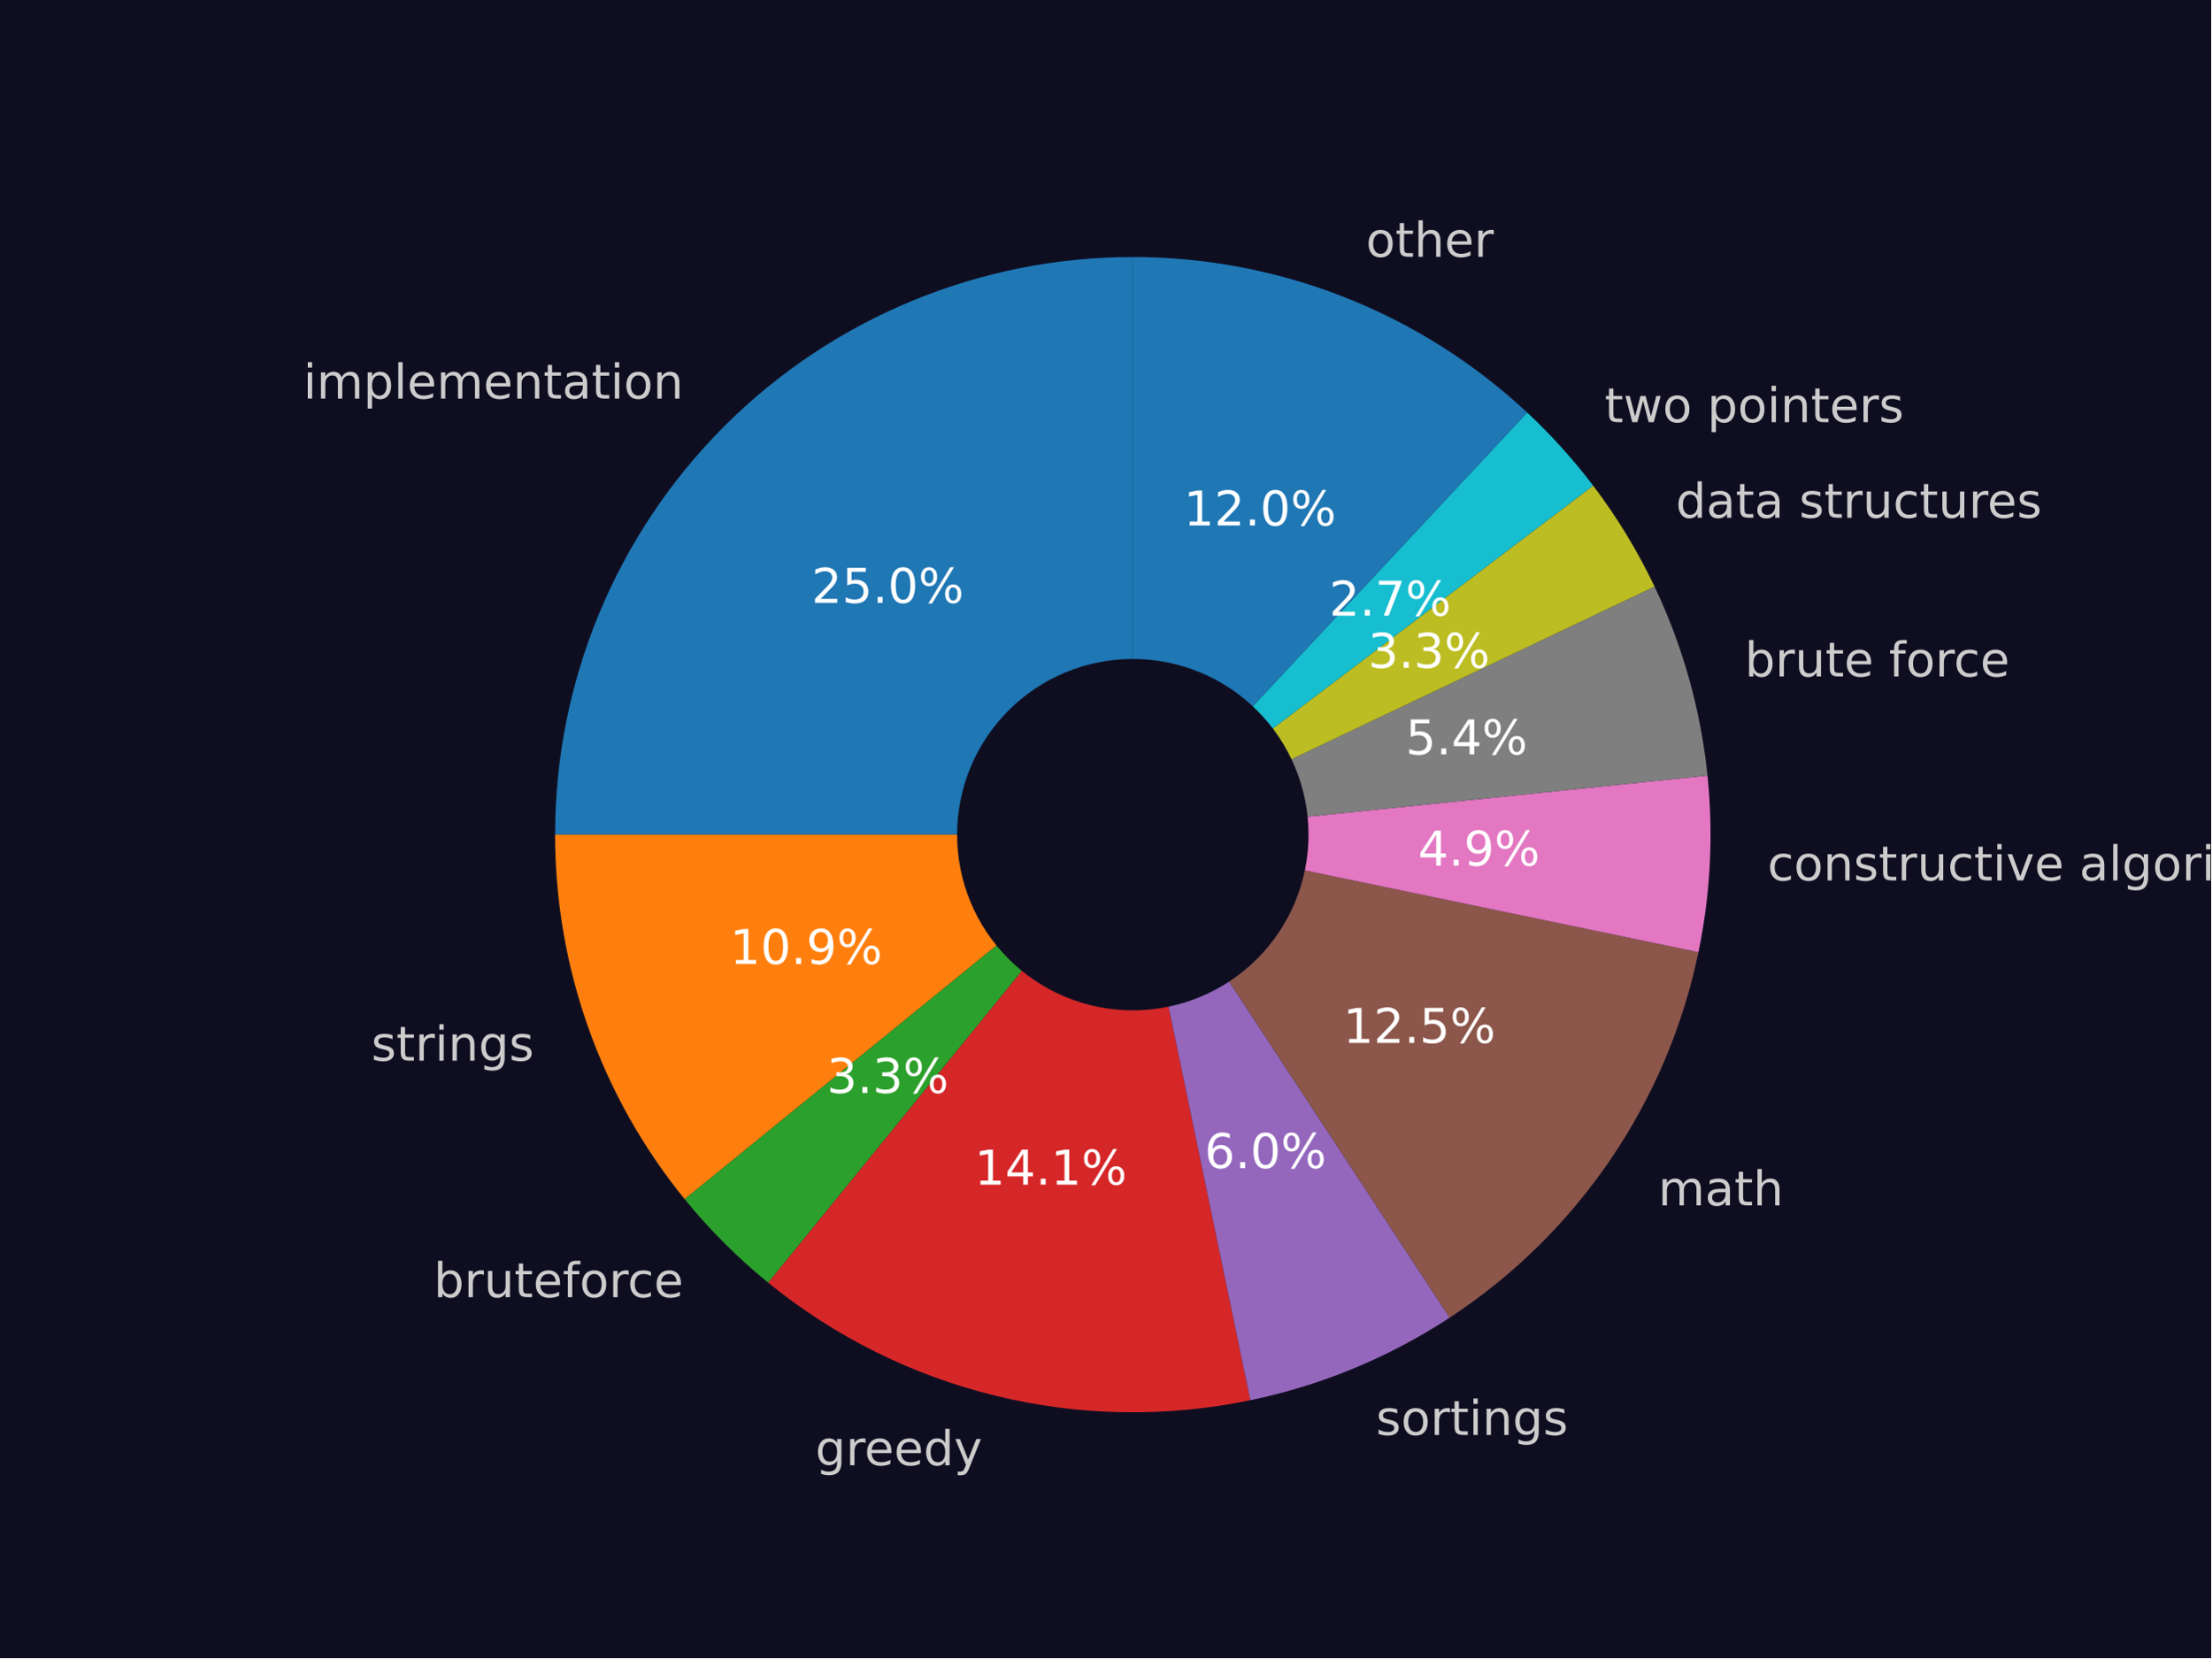
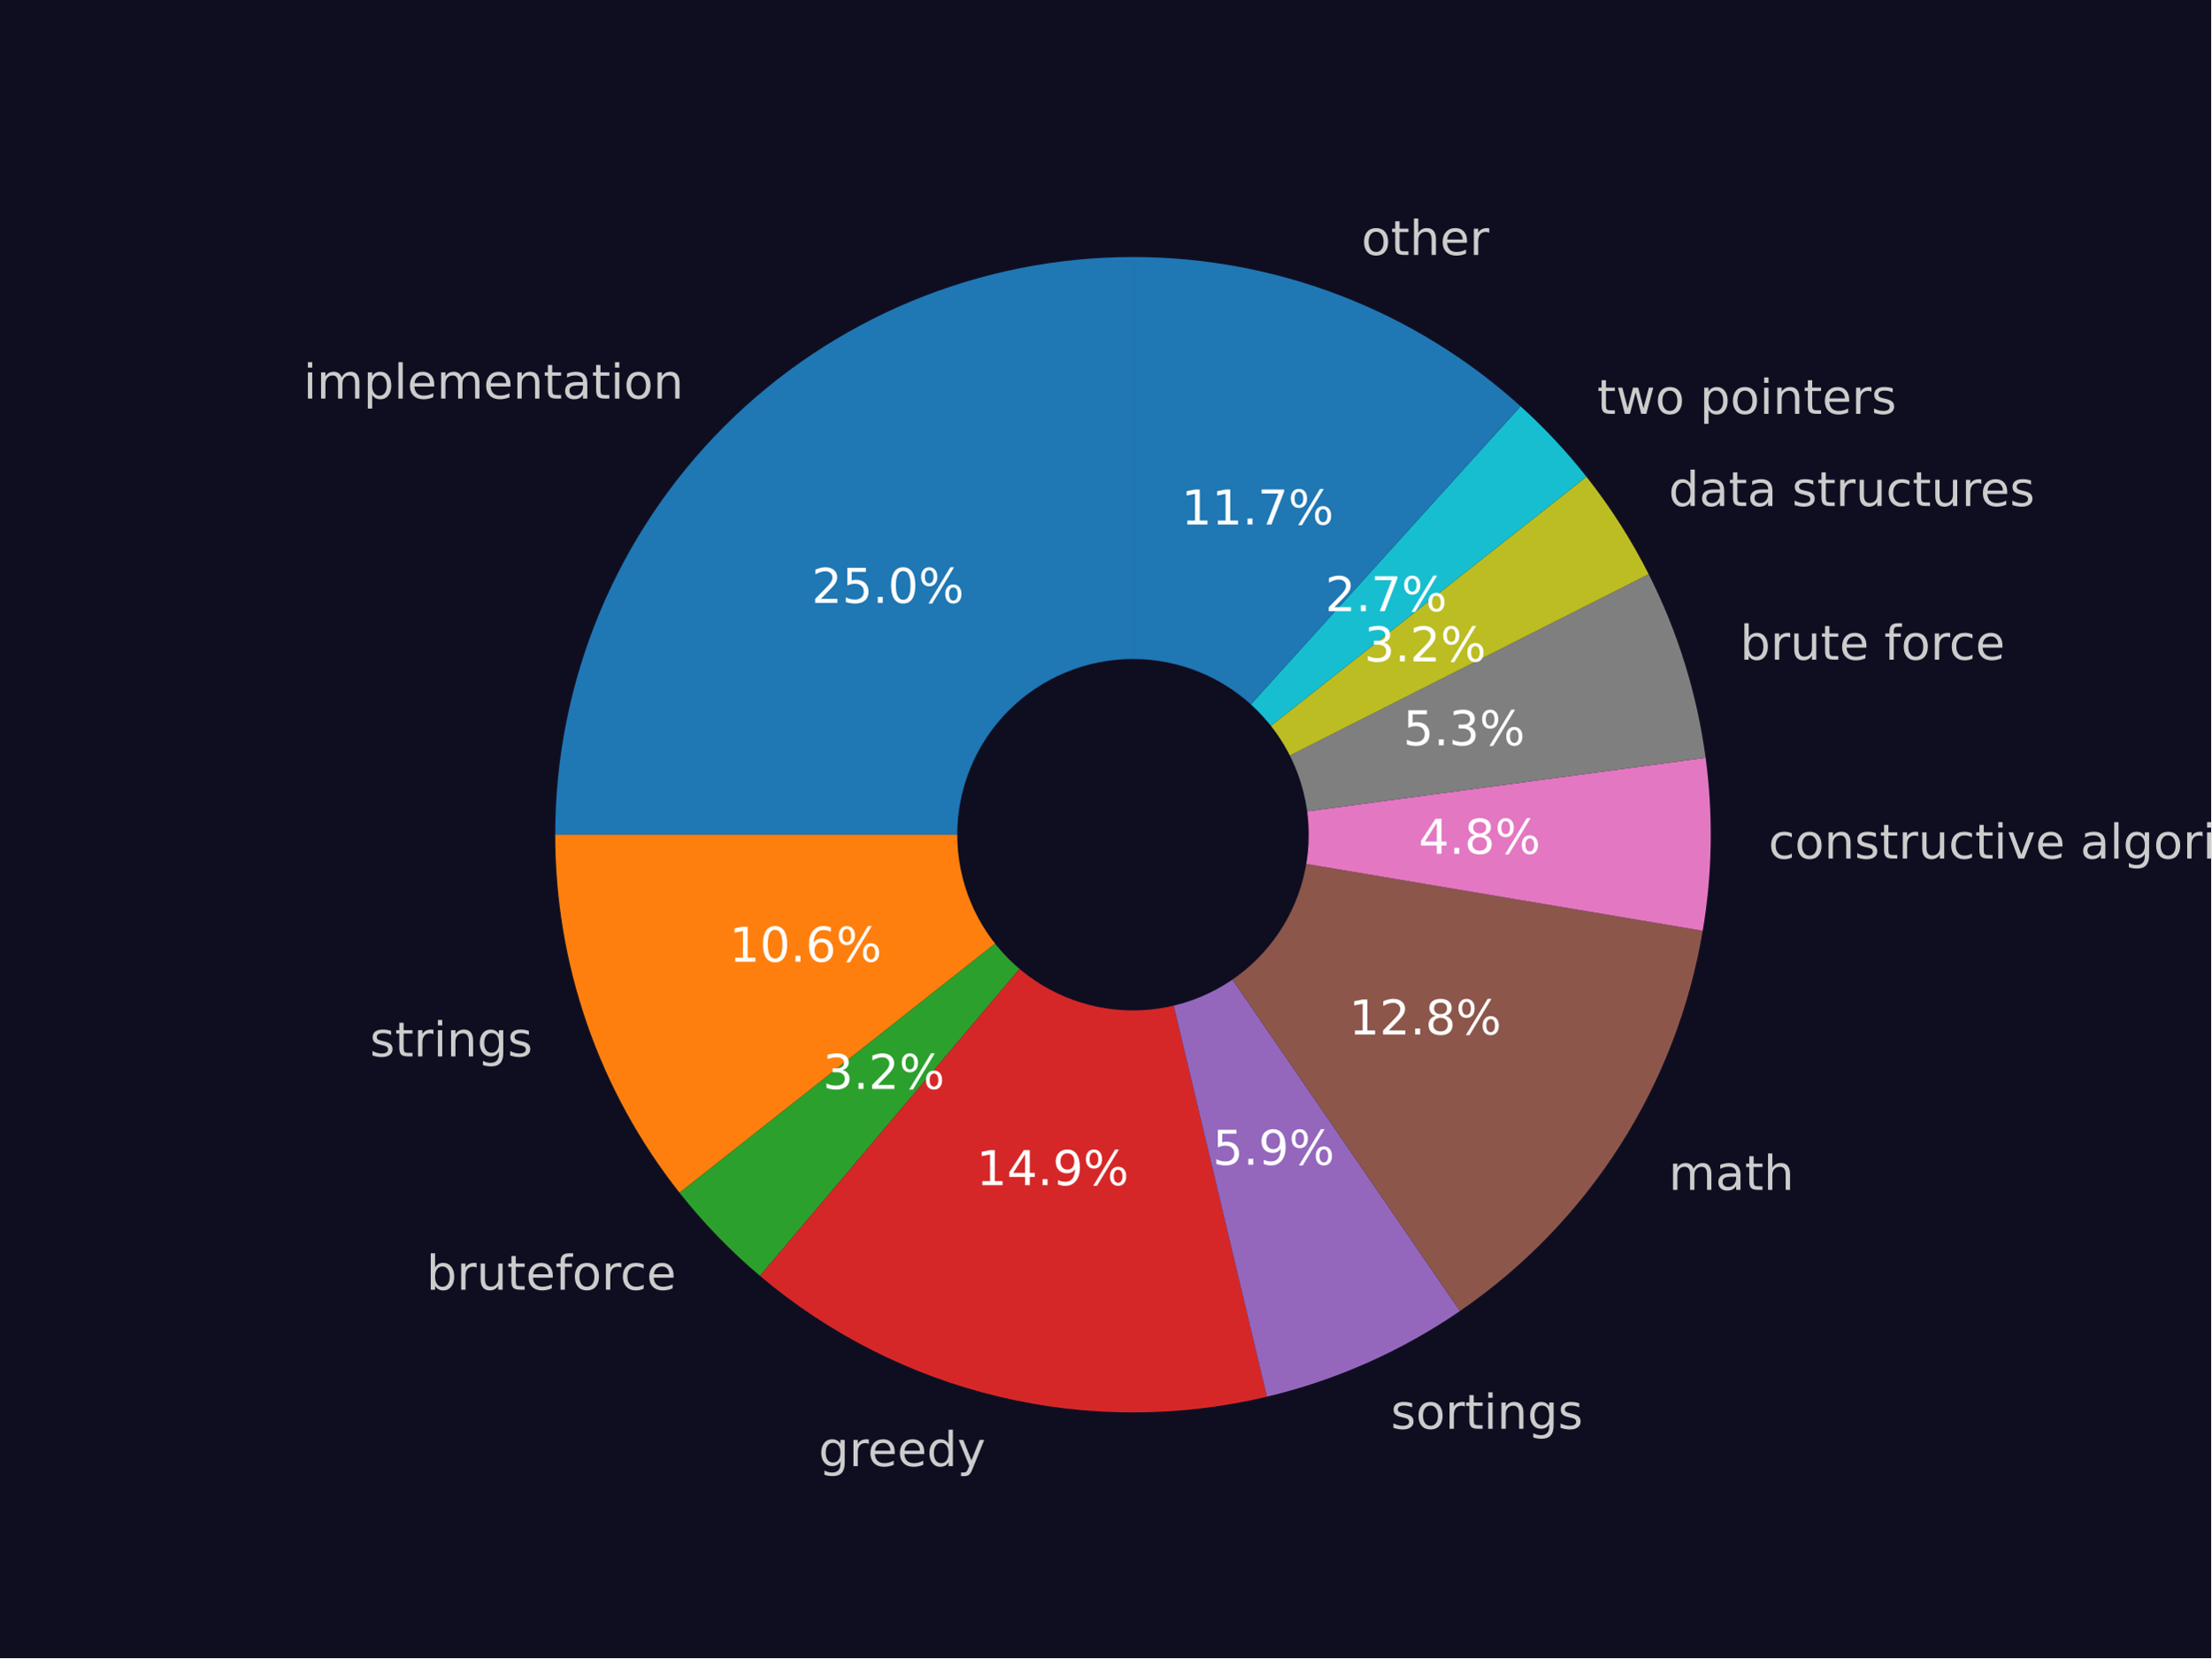
<svg xmlns="http://www.w3.org/2000/svg" xmlns:xlink="http://www.w3.org/1999/xlink" width="460.8pt" height="345.6pt" viewBox="0 0 460.8 345.6" version="1.1">
  <defs>
    <style type="text/css">*{stroke-linejoin: round; stroke-linecap: butt}</style>
  </defs>
  <g id="figure_1">
    <g id="patch_1">
      <path d="M 0 345.6  L 460.8 345.6  L 460.8 0  L 0 0  z " style="fill: #0f0e21" />
    </g>
    <g id="axes_1">
      <g id="patch_2">
-         <path d="M 236.081 53.568  C 204.161 53.568 173.516 66.262 150.946 88.832  C 128.375 111.403 115.682 142.048 115.682 173.967  L 236.081 173.967  L 236.081 53.568  z " style="fill: #1f77b4" />
+         <path d="M 236.118 53.568  C 204.195 53.568 173.546 66.263 150.973 88.836  C 128.4 111.41 115.705 142.058 115.705 173.981  L 236.118 173.981  L 236.118 53.568  z " style="fill: #1f77b4" />
      </g>
      <g id="patch_3">
-         <path d="M 115.682 173.967  C 115.682 187.705 118.033 201.342 122.633 214.287  C 127.234 227.231 134.016 239.293 142.686 249.95  L 236.081 173.967  L 115.682 173.967  z " style="fill: #ff7f0e" />
+         <path d="M 115.705 173.981  C 115.705 187.427 117.957 200.778 122.367 213.48  C 126.778 226.182 133.285 238.055 141.618 248.608  L 236.118 173.981  L 115.705 173.981  z " style="fill: #ff7f0e" />
      </g>
      <g id="patch_4">
-         <path d="M 142.686 249.95  C 145.281 253.14 148.038 256.195 150.946 259.103  C 153.854 262.01 156.908 264.767 160.098 267.362  L 236.081 173.967  L 142.686 249.95  z " style="fill: #2ca02c" />
+         <path d="M 141.618 248.608  C 144.112 251.767 146.764 254.798 149.562 257.692  C 152.36 260.585 155.302 263.337 158.376 265.935  L 236.118 173.981  L 141.618 248.608  z " style="fill: #2ca02c" />
      </g>
      <g id="patch_5">
-         <path d="M 160.098 267.362  C 173.975 278.652 190.195 286.708 207.575 290.943  C 224.955 295.179 243.062 295.488 260.577 291.848  L 236.081 173.967  L 160.098 267.362  z " style="fill: #d62728" />
+         <path d="M 158.376 265.935  C 172.782 278.116 189.852 286.741 208.204 291.115  C 226.555 295.488 245.681 295.488 264.032 291.115  L 236.118 173.981  L 158.376 265.935  z " style="fill: #d62728" />
      </g>
      <g id="patch_6">
-         <path d="M 260.577 291.848  C 267.962 290.314 275.187 288.088 282.156 285.202  C 289.125 282.315 295.807 278.78 302.114 274.643  L 236.081 173.967  L 260.577 291.848  z " style="fill: #9467bd" />
+         <path d="M 264.032 291.115  C 271.214 289.403 278.224 287.035 284.972 284.039  C 291.72 281.044 298.179 277.434 304.266 273.255  L 236.118 173.981  L 264.032 291.115  z " style="fill: #9467bd" />
      </g>
      <g id="patch_7">
-         <path d="M 302.114 274.643  C 315.335 265.972 326.719 254.78 335.615 241.71  C 344.511 228.639 350.745 213.943 353.962 198.463  L 236.081 173.967  L 302.114 274.643  z " style="fill: #8c564b" />
+         <path d="M 304.266 273.255  C 317.581 264.114 328.923 252.387 337.613 238.774  C 346.304 225.16 352.168 209.936 354.854 194.01  L 236.118 173.981  L 304.266 273.255  z " style="fill: #8c564b" />
      </g>
      <g id="patch_8">
-         <path d="M 353.962 198.463  C 355.217 192.422 356.007 186.294 356.322 180.132  C 356.638 173.97 356.48 167.793 355.849 161.655  L 236.081 173.967  L 353.962 198.463  z " style="fill: #e377c2" />
+         <path d="M 354.854 194.01  C 355.859 188.054 356.414 182.032 356.515 175.993  C 356.615 169.955 356.262 163.917 355.457 157.932  L 236.118 173.981  L 354.854 194.01  z " style="fill: #e377c2" />
      </g>
      <g id="patch_9">
-         <path d="M 355.849 161.655  C 355.148 154.834 353.865 148.086 352.016 141.484  C 350.166 134.882 347.755 128.45 344.811 122.258  L 236.081 173.967  L 355.849 161.655  z " style="fill: #7f7f7f" />
+         <path d="M 355.457 157.932  C 354.562 151.281 353.113 144.716 351.125 138.306  C 349.137 131.896 346.616 125.664 343.589 119.674  L 236.118 173.981  L 355.457 157.932  z " style="fill: #7f7f7f" />
      </g>
      <g id="patch_10">
-         <path d="M 344.811 122.258  C 343.044 118.544 341.089 114.923 338.953 111.41  C 336.816 107.896 334.501 104.494 332.016 101.218  L 236.081 173.967  L 344.811 122.258  z " style="fill: #bcbd22" />
+         <path d="M 343.589 119.674  C 341.774 116.081 339.779 112.582 337.613 109.189  C 335.448 105.796 333.113 102.514 330.618 99.355  L 236.118 173.981  L 343.589 119.674  z " style="fill: #bcbd22" />
      </g>
      <g id="patch_11">
-         <path d="M 332.016 101.218  C 329.945 98.487 327.759 95.847 325.463 93.303  C 323.168 90.759 320.764 88.314 318.26 85.975  L 236.081 173.967  L 332.016 101.218  z " style="fill: #17becf" />
+         <path d="M 330.618 99.355  C 328.54 96.723 326.352 94.179 324.061 91.729  C 321.77 89.279 319.377 86.926 316.889 84.677  L 236.118 173.981  L 330.618 99.355  z " style="fill: #17becf" />
      </g>
      <g id="patch_12">
-         <path d="M 318.26 85.975  C 307.21 75.656 294.315 67.509 280.25 61.962  C 266.185 56.416 251.2 53.568 236.081 53.568  L 236.081 173.967  L 318.26 85.975  z " style="fill: #1f77b4" />
+         <path d="M 316.889 84.677  C 305.915 74.751 293.204 66.932 279.395 61.614  C 265.587 56.296 250.915 53.568 236.118 53.568  L 236.118 173.981  L 316.889 84.677  z " style="fill: #1f77b4" />
      </g>
      <g id="patch_13">
-         <path d="M 236.081 210.087  C 245.66 210.087 254.848 206.281 261.622 199.508  C 268.395 192.734 272.201 183.546 272.201 173.967  C 272.201 164.388 268.395 155.2 261.622 148.427  C 254.848 141.653 245.66 137.848 236.081 137.848  C 226.502 137.848 217.314 141.653 210.54 148.427  C 203.767 155.2 199.961 164.388 199.961 173.967  C 199.961 183.546 203.767 192.734 210.54 199.508  C 217.314 206.281 226.502 210.087 236.081 210.087  z " clip-path="url(#p8d1828ea0f)" style="fill: #0f0e21; stroke: #0f0e21; stroke-linejoin: miter" />
+         <path d="M 236.118 210.105  C 245.698 210.105 254.887 206.299 261.661 199.525  C 268.436 192.751 272.242 183.562 272.242 173.981  C 272.242 164.401 268.436 155.212 261.661 148.438  C 254.887 141.664 245.698 137.857 236.118 137.857  C 226.538 137.857 217.349 141.664 210.574 148.438  C 203.8 155.212 199.994 164.401 199.994 173.981  C 199.994 183.562 203.8 192.751 210.574 199.525  C 217.349 206.299 226.538 210.105 236.118 210.105  z " clip-path="url(#pa7cf87a47b)" style="fill: #0f0e21; stroke: #0f0e21; stroke-linejoin: miter" />
      </g>
      <g id="matplotlib.axis_1" />
      <g id="matplotlib.axis_2" />
      <g id="text_1">
-         <g style="fill: #cccccc" transform="translate(63.19948 83.07801)scale(0.1 -0.1)">
+         <g style="fill: #cccccc" transform="translate(63.22549 83.08113)scale(0.1 -0.1)">
          <defs>
            <path id="DejaVuSans-69" d="M 603 3500  L 1178 3500  L 1178 0  L 603 0  L 603 3500  z M 603 4863  L 1178 4863  L 1178 4134  L 603 4134  L 603 4863  z " transform="scale(0.015625)" />
            <path id="DejaVuSans-6d" d="M 3328 2828  Q 3544 3216 3844 3400  Q 4144 3584 4550 3584  Q 5097 3584 5394 3201  Q 5691 2819 5691 2113  L 5691 0  L 5113 0  L 5113 2094  Q 5113 2597 4934 2840  Q 4756 3084 4391 3084  Q 3944 3084 3684 2787  Q 3425 2491 3425 1978  L 3425 0  L 2847 0  L 2847 2094  Q 2847 2600 2669 2842  Q 2491 3084 2119 3084  Q 1678 3084 1418 2786  Q 1159 2488 1159 1978  L 1159 0  L 581 0  L 581 3500  L 1159 3500  L 1159 2956  Q 1356 3278 1631 3431  Q 1906 3584 2284 3584  Q 2666 3584 2933 3390  Q 3200 3197 3328 2828  z " transform="scale(0.015625)" />
            <path id="DejaVuSans-70" d="M 1159 525  L 1159 -1331  L 581 -1331  L 581 3500  L 1159 3500  L 1159 2969  Q 1341 3281 1617 3432  Q 1894 3584 2278 3584  Q 2916 3584 3314 3078  Q 3713 2572 3713 1747  Q 3713 922 3314 415  Q 2916 -91 2278 -91  Q 1894 -91 1617 61  Q 1341 213 1159 525  z M 3116 1747  Q 3116 2381 2855 2742  Q 2594 3103 2138 3103  Q 1681 3103 1420 2742  Q 1159 2381 1159 1747  Q 1159 1113 1420 752  Q 1681 391 2138 391  Q 2594 391 2855 752  Q 3116 1113 3116 1747  z " transform="scale(0.015625)" />
            <path id="DejaVuSans-6c" d="M 603 4863  L 1178 4863  L 1178 0  L 603 0  L 603 4863  z " transform="scale(0.015625)" />
            <path id="DejaVuSans-65" d="M 3597 1894  L 3597 1613  L 953 1613  Q 991 1019 1311 708  Q 1631 397 2203 397  Q 2534 397 2845 478  Q 3156 559 3463 722  L 3463 178  Q 3153 47 2828 -22  Q 2503 -91 2169 -91  Q 1331 -91 842 396  Q 353 884 353 1716  Q 353 2575 817 3079  Q 1281 3584 2069 3584  Q 2775 3584 3186 3129  Q 3597 2675 3597 1894  z M 3022 2063  Q 3016 2534 2758 2815  Q 2500 3097 2075 3097  Q 1594 3097 1305 2825  Q 1016 2553 972 2059  L 3022 2063  z " transform="scale(0.015625)" />
            <path id="DejaVuSans-6e" d="M 3513 2113  L 3513 0  L 2938 0  L 2938 2094  Q 2938 2591 2744 2837  Q 2550 3084 2163 3084  Q 1697 3084 1428 2787  Q 1159 2491 1159 1978  L 1159 0  L 581 0  L 581 3500  L 1159 3500  L 1159 2956  Q 1366 3272 1645 3428  Q 1925 3584 2291 3584  Q 2894 3584 3203 3211  Q 3513 2838 3513 2113  z " transform="scale(0.015625)" />
            <path id="DejaVuSans-74" d="M 1172 4494  L 1172 3500  L 2356 3500  L 2356 3053  L 1172 3053  L 1172 1153  Q 1172 725 1289 603  Q 1406 481 1766 481  L 2356 481  L 2356 0  L 1766 0  Q 1100 0 847 248  Q 594 497 594 1153  L 594 3053  L 172 3053  L 172 3500  L 594 3500  L 594 4494  L 1172 4494  z " transform="scale(0.015625)" />
            <path id="DejaVuSans-61" d="M 2194 1759  Q 1497 1759 1228 1600  Q 959 1441 959 1056  Q 959 750 1161 570  Q 1363 391 1709 391  Q 2188 391 2477 730  Q 2766 1069 2766 1631  L 2766 1759  L 2194 1759  z M 3341 1997  L 3341 0  L 2766 0  L 2766 531  Q 2569 213 2275 61  Q 1981 -91 1556 -91  Q 1019 -91 701 211  Q 384 513 384 1019  Q 384 1609 779 1909  Q 1175 2209 1959 2209  L 2766 2209  L 2766 2266  Q 2766 2663 2505 2880  Q 2244 3097 1772 3097  Q 1472 3097 1187 3025  Q 903 2953 641 2809  L 641 3341  Q 956 3463 1253 3523  Q 1550 3584 1831 3584  Q 2591 3584 2966 3190  Q 3341 2797 3341 1997  z " transform="scale(0.015625)" />
            <path id="DejaVuSans-6f" d="M 1959 3097  Q 1497 3097 1228 2736  Q 959 2375 959 1747  Q 959 1119 1226 758  Q 1494 397 1959 397  Q 2419 397 2687 759  Q 2956 1122 2956 1747  Q 2956 2369 2687 2733  Q 2419 3097 1959 3097  z M 1959 3584  Q 2709 3584 3137 3096  Q 3566 2609 3566 1747  Q 3566 888 3137 398  Q 2709 -91 1959 -91  Q 1206 -91 779 398  Q 353 888 353 1747  Q 353 2609 779 3096  Q 1206 3584 1959 3584  z " transform="scale(0.015625)" />
          </defs>
          <use xlink:href="#DejaVuSans-69" />
          <use xlink:href="#DejaVuSans-6d" x="27.783" />
          <use xlink:href="#DejaVuSans-70" x="125.195" />
          <use xlink:href="#DejaVuSans-6c" x="188.672" />
          <use xlink:href="#DejaVuSans-65" x="216.455" />
          <use xlink:href="#DejaVuSans-6d" x="277.979" />
          <use xlink:href="#DejaVuSans-65" x="375.391" />
          <use xlink:href="#DejaVuSans-6e" x="436.914" />
          <use xlink:href="#DejaVuSans-74" x="500.293" />
          <use xlink:href="#DejaVuSans-61" x="539.502" />
          <use xlink:href="#DejaVuSans-74" x="600.781" />
          <use xlink:href="#DejaVuSans-69" x="639.99" />
          <use xlink:href="#DejaVuSans-6f" x="667.773" />
          <use xlink:href="#DejaVuSans-6e" x="728.955" />
        </g>
      </g>
      <g id="text_2">
-         <g style="fill: #ffffff" transform="translate(169.1163 125.6456)scale(0.1 -0.1)">
+         <g style="fill: #ffffff" transform="translate(169.1473 125.6537)scale(0.1 -0.1)">
          <defs>
            <path id="DejaVuSans-32" d="M 1228 531  L 3431 531  L 3431 0  L 469 0  L 469 531  Q 828 903 1448 1529  Q 2069 2156 2228 2338  Q 2531 2678 2651 2914  Q 2772 3150 2772 3378  Q 2772 3750 2511 3984  Q 2250 4219 1831 4219  Q 1534 4219 1204 4116  Q 875 4013 500 3803  L 500 4441  Q 881 4594 1212 4672  Q 1544 4750 1819 4750  Q 2544 4750 2975 4387  Q 3406 4025 3406 3419  Q 3406 3131 3298 2873  Q 3191 2616 2906 2266  Q 2828 2175 2409 1742  Q 1991 1309 1228 531  z " transform="scale(0.015625)" />
            <path id="DejaVuSans-35" d="M 691 4666  L 3169 4666  L 3169 4134  L 1269 4134  L 1269 2991  Q 1406 3038 1543 3061  Q 1681 3084 1819 3084  Q 2600 3084 3056 2656  Q 3513 2228 3513 1497  Q 3513 744 3044 326  Q 2575 -91 1722 -91  Q 1428 -91 1123 -41  Q 819 9 494 109  L 494 744  Q 775 591 1075 516  Q 1375 441 1709 441  Q 2250 441 2565 725  Q 2881 1009 2881 1497  Q 2881 1984 2565 2268  Q 2250 2553 1709 2553  Q 1456 2553 1204 2497  Q 953 2441 691 2322  L 691 4666  z " transform="scale(0.015625)" />
            <path id="DejaVuSans-2e" d="M 684 794  L 1344 794  L 1344 0  L 684 0  L 684 794  z " transform="scale(0.015625)" />
            <path id="DejaVuSans-30" d="M 2034 4250  Q 1547 4250 1301 3770  Q 1056 3291 1056 2328  Q 1056 1369 1301 889  Q 1547 409 2034 409  Q 2525 409 2770 889  Q 3016 1369 3016 2328  Q 3016 3291 2770 3770  Q 2525 4250 2034 4250  z M 2034 4750  Q 2819 4750 3233 4129  Q 3647 3509 3647 2328  Q 3647 1150 3233 529  Q 2819 -91 2034 -91  Q 1250 -91 836 529  Q 422 1150 422 2328  Q 422 3509 836 4129  Q 1250 4750 2034 4750  z " transform="scale(0.015625)" />
            <path id="DejaVuSans-25" d="M 4653 2053  Q 4381 2053 4226 1822  Q 4072 1591 4072 1178  Q 4072 772 4226 539  Q 4381 306 4653 306  Q 4919 306 5073 539  Q 5228 772 5228 1178  Q 5228 1588 5073 1820  Q 4919 2053 4653 2053  z M 4653 2450  Q 5147 2450 5437 2106  Q 5728 1763 5728 1178  Q 5728 594 5436 251  Q 5144 -91 4653 -91  Q 4153 -91 3862 251  Q 3572 594 3572 1178  Q 3572 1766 3864 2108  Q 4156 2450 4653 2450  z M 1428 4353  Q 1159 4353 1004 4120  Q 850 3888 850 3481  Q 850 3069 1003 2837  Q 1156 2606 1428 2606  Q 1700 2606 1854 2837  Q 2009 3069 2009 3481  Q 2009 3884 1853 4118  Q 1697 4353 1428 4353  z M 4250 4750  L 4750 4750  L 1831 -91  L 1331 -91  L 4250 4750  z M 1428 4750  Q 1922 4750 2215 4408  Q 2509 4066 2509 3481  Q 2509 2891 2217 2550  Q 1925 2209 1428 2209  Q 931 2209 642 2551  Q 353 2894 353 3481  Q 353 4063 643 4406  Q 934 4750 1428 4750  z " transform="scale(0.015625)" />
          </defs>
          <use xlink:href="#DejaVuSans-32" />
          <use xlink:href="#DejaVuSans-35" x="63.623" />
          <use xlink:href="#DejaVuSans-2e" x="127.246" />
          <use xlink:href="#DejaVuSans-30" x="159.033" />
          <use xlink:href="#DejaVuSans-25" x="222.656" />
        </g>
      </g>
      <g id="text_3">
-         <g style="fill: #cccccc" transform="translate(77.37458 221.0779)scale(0.1 -0.1)">
+         <g style="fill: #cccccc" transform="translate(77.07799 220.1892)scale(0.1 -0.1)">
          <defs>
            <path id="DejaVuSans-73" d="M 2834 3397  L 2834 2853  Q 2591 2978 2328 3040  Q 2066 3103 1784 3103  Q 1356 3103 1142 2972  Q 928 2841 928 2578  Q 928 2378 1081 2264  Q 1234 2150 1697 2047  L 1894 2003  Q 2506 1872 2764 1633  Q 3022 1394 3022 966  Q 3022 478 2636 193  Q 2250 -91 1575 -91  Q 1294 -91 989 -36  Q 684 19 347 128  L 347 722  Q 666 556 975 473  Q 1284 391 1588 391  Q 1994 391 2212 530  Q 2431 669 2431 922  Q 2431 1156 2273 1281  Q 2116 1406 1581 1522  L 1381 1569  Q 847 1681 609 1914  Q 372 2147 372 2553  Q 372 3047 722 3315  Q 1072 3584 1716 3584  Q 2034 3584 2315 3537  Q 2597 3491 2834 3397  z " transform="scale(0.015625)" />
            <path id="DejaVuSans-72" d="M 2631 2963  Q 2534 3019 2420 3045  Q 2306 3072 2169 3072  Q 1681 3072 1420 2755  Q 1159 2438 1159 1844  L 1159 0  L 581 0  L 581 3500  L 1159 3500  L 1159 2956  Q 1341 3275 1631 3429  Q 1922 3584 2338 3584  Q 2397 3584 2469 3576  Q 2541 3569 2628 3553  L 2631 2963  z " transform="scale(0.015625)" />
            <path id="DejaVuSans-67" d="M 2906 1791  Q 2906 2416 2648 2759  Q 2391 3103 1925 3103  Q 1463 3103 1205 2759  Q 947 2416 947 1791  Q 947 1169 1205 825  Q 1463 481 1925 481  Q 2391 481 2648 825  Q 2906 1169 2906 1791  z M 3481 434  Q 3481 -459 3084 -895  Q 2688 -1331 1869 -1331  Q 1566 -1331 1297 -1286  Q 1028 -1241 775 -1147  L 775 -588  Q 1028 -725 1275 -790  Q 1522 -856 1778 -856  Q 2344 -856 2625 -561  Q 2906 -266 2906 331  L 2906 616  Q 2728 306 2450 153  Q 2172 0 1784 0  Q 1141 0 747 490  Q 353 981 353 1791  Q 353 2603 747 3093  Q 1141 3584 1784 3584  Q 2172 3584 2450 3431  Q 2728 3278 2906 2969  L 2906 3500  L 3481 3500  L 3481 434  z " transform="scale(0.015625)" />
          </defs>
          <use xlink:href="#DejaVuSans-73" />
          <use xlink:href="#DejaVuSans-74" x="52.1" />
          <use xlink:href="#DejaVuSans-72" x="91.309" />
          <use xlink:href="#DejaVuSans-69" x="132.422" />
          <use xlink:href="#DejaVuSans-6e" x="160.205" />
          <use xlink:href="#DejaVuSans-67" x="223.584" />
          <use xlink:href="#DejaVuSans-73" x="287.061" />
        </g>
      </g>
      <g id="text_4">
-         <g style="fill: #ffffff" transform="translate(152.1288 200.9183)scale(0.1 -0.1)">
+         <g style="fill: #ffffff" transform="translate(151.9839 200.4399)scale(0.1 -0.1)">
          <defs>
            <path id="DejaVuSans-31" d="M 794 531  L 1825 531  L 1825 4091  L 703 3866  L 703 4441  L 1819 4666  L 2450 4666  L 2450 531  L 3481 531  L 3481 0  L 794 0  L 794 531  z " transform="scale(0.015625)" />
-             <path id="DejaVuSans-39" d="M 703 97  L 703 672  Q 941 559 1184 500  Q 1428 441 1663 441  Q 2288 441 2617 861  Q 2947 1281 2994 2138  Q 2813 1869 2534 1725  Q 2256 1581 1919 1581  Q 1219 1581 811 2004  Q 403 2428 403 3163  Q 403 3881 828 4315  Q 1253 4750 1959 4750  Q 2769 4750 3195 4129  Q 3622 3509 3622 2328  Q 3622 1225 3098 567  Q 2575 -91 1691 -91  Q 1453 -91 1209 -44  Q 966 3 703 97  z M 1959 2075  Q 2384 2075 2632 2365  Q 2881 2656 2881 3163  Q 2881 3666 2632 3958  Q 2384 4250 1959 4250  Q 1534 4250 1286 3958  Q 1038 3666 1038 3163  Q 1038 2656 1286 2365  Q 1534 2075 1959 2075  z " transform="scale(0.015625)" />
+             <path id="DejaVuSans-36" d="M 2113 2584  Q 1688 2584 1439 2293  Q 1191 2003 1191 1497  Q 1191 994 1439 701  Q 1688 409 2113 409  Q 2538 409 2786 701  Q 3034 994 3034 1497  Q 3034 2003 2786 2293  Q 2538 2584 2113 2584  z M 3366 4563  L 3366 3988  Q 3128 4100 2886 4159  Q 2644 4219 2406 4219  Q 1781 4219 1451 3797  Q 1122 3375 1075 2522  Q 1259 2794 1537 2939  Q 1816 3084 2150 3084  Q 2853 3084 3261 2657  Q 3669 2231 3669 1497  Q 3669 778 3244 343  Q 2819 -91 2113 -91  Q 1303 -91 875 529  Q 447 1150 447 2328  Q 447 3434 972 4092  Q 1497 4750 2381 4750  Q 2619 4750 2861 4703  Q 3103 4656 3366 4563  z " transform="scale(0.015625)" />
          </defs>
          <use xlink:href="#DejaVuSans-31" />
          <use xlink:href="#DejaVuSans-30" x="63.623" />
          <use xlink:href="#DejaVuSans-2e" x="127.246" />
-           <use xlink:href="#DejaVuSans-39" x="159.033" />
+           <use xlink:href="#DejaVuSans-36" x="159.033" />
          <use xlink:href="#DejaVuSans-25" x="222.656" />
        </g>
      </g>
      <g id="text_5">
-         <g style="fill: #cccccc" transform="translate(90.38541 270.3754)scale(0.1 -0.1)">
+         <g style="fill: #cccccc" transform="translate(88.85947 268.8223)scale(0.1 -0.1)">
          <defs>
            <path id="DejaVuSans-62" d="M 3116 1747  Q 3116 2381 2855 2742  Q 2594 3103 2138 3103  Q 1681 3103 1420 2742  Q 1159 2381 1159 1747  Q 1159 1113 1420 752  Q 1681 391 2138 391  Q 2594 391 2855 752  Q 3116 1113 3116 1747  z M 1159 2969  Q 1341 3281 1617 3432  Q 1894 3584 2278 3584  Q 2916 3584 3314 3078  Q 3713 2572 3713 1747  Q 3713 922 3314 415  Q 2916 -91 2278 -91  Q 1894 -91 1617 61  Q 1341 213 1159 525  L 1159 0  L 581 0  L 581 4863  L 1159 4863  L 1159 2969  z " transform="scale(0.015625)" />
            <path id="DejaVuSans-75" d="M 544 1381  L 544 3500  L 1119 3500  L 1119 1403  Q 1119 906 1312 657  Q 1506 409 1894 409  Q 2359 409 2629 706  Q 2900 1003 2900 1516  L 2900 3500  L 3475 3500  L 3475 0  L 2900 0  L 2900 538  Q 2691 219 2414 64  Q 2138 -91 1772 -91  Q 1169 -91 856 284  Q 544 659 544 1381  z M 1991 3584  L 1991 3584  z " transform="scale(0.015625)" />
            <path id="DejaVuSans-66" d="M 2375 4863  L 2375 4384  L 1825 4384  Q 1516 4384 1395 4259  Q 1275 4134 1275 3809  L 1275 3500  L 2222 3500  L 2222 3053  L 1275 3053  L 1275 0  L 697 0  L 697 3053  L 147 3053  L 147 3500  L 697 3500  L 697 3744  Q 697 4328 969 4595  Q 1241 4863 1831 4863  L 2375 4863  z " transform="scale(0.015625)" />
            <path id="DejaVuSans-63" d="M 3122 3366  L 3122 2828  Q 2878 2963 2633 3030  Q 2388 3097 2138 3097  Q 1578 3097 1268 2742  Q 959 2388 959 1747  Q 959 1106 1268 751  Q 1578 397 2138 397  Q 2388 397 2633 464  Q 2878 531 3122 666  L 3122 134  Q 2881 22 2623 -34  Q 2366 -91 2075 -91  Q 1284 -91 818 406  Q 353 903 353 1747  Q 353 2603 823 3093  Q 1294 3584 2113 3584  Q 2378 3584 2631 3529  Q 2884 3475 3122 3366  z " transform="scale(0.015625)" />
          </defs>
          <use xlink:href="#DejaVuSans-62" />
          <use xlink:href="#DejaVuSans-72" x="63.477" />
          <use xlink:href="#DejaVuSans-75" x="104.59" />
          <use xlink:href="#DejaVuSans-74" x="167.969" />
          <use xlink:href="#DejaVuSans-65" x="207.178" />
          <use xlink:href="#DejaVuSans-66" x="268.701" />
          <use xlink:href="#DejaVuSans-6f" x="303.906" />
          <use xlink:href="#DejaVuSans-72" x="365.088" />
          <use xlink:href="#DejaVuSans-63" x="403.951" />
          <use xlink:href="#DejaVuSans-65" x="458.932" />
        </g>
      </g>
      <g id="text_6">
-         <g style="fill: #ffffff" transform="translate(172.2975 227.8078)scale(0.1 -0.1)">
+         <g style="fill: #ffffff" transform="translate(171.482 226.9671)scale(0.1 -0.1)">
          <defs>
            <path id="DejaVuSans-33" d="M 2597 2516  Q 3050 2419 3304 2112  Q 3559 1806 3559 1356  Q 3559 666 3084 287  Q 2609 -91 1734 -91  Q 1441 -91 1130 -33  Q 819 25 488 141  L 488 750  Q 750 597 1062 519  Q 1375 441 1716 441  Q 2309 441 2620 675  Q 2931 909 2931 1356  Q 2931 1769 2642 2001  Q 2353 2234 1838 2234  L 1294 2234  L 1294 2753  L 1863 2753  Q 2328 2753 2575 2939  Q 2822 3125 2822 3475  Q 2822 3834 2567 4026  Q 2313 4219 1838 4219  Q 1578 4219 1281 4162  Q 984 4106 628 3988  L 628 4550  Q 988 4650 1302 4700  Q 1616 4750 1894 4750  Q 2613 4750 3031 4423  Q 3450 4097 3450 3541  Q 3450 3153 3228 2886  Q 3006 2619 2597 2516  z " transform="scale(0.015625)" />
          </defs>
          <use xlink:href="#DejaVuSans-33" />
          <use xlink:href="#DejaVuSans-2e" x="63.623" />
-           <use xlink:href="#DejaVuSans-33" x="95.41" />
+           <use xlink:href="#DejaVuSans-32" x="95.41" />
          <use xlink:href="#DejaVuSans-25" x="159.033" />
        </g>
      </g>
      <g id="text_7">
-         <g style="fill: #cccccc" transform="translate(169.9163 305.4004)scale(0.1 -0.1)">
+         <g style="fill: #cccccc" transform="translate(170.6045 305.5873)scale(0.1 -0.1)">
          <defs>
            <path id="DejaVuSans-64" d="M 2906 2969  L 2906 4863  L 3481 4863  L 3481 0  L 2906 0  L 2906 525  Q 2725 213 2448 61  Q 2172 -91 1784 -91  Q 1150 -91 751 415  Q 353 922 353 1747  Q 353 2572 751 3078  Q 1150 3584 1784 3584  Q 2172 3584 2448 3432  Q 2725 3281 2906 2969  z M 947 1747  Q 947 1113 1208 752  Q 1469 391 1925 391  Q 2381 391 2643 752  Q 2906 1113 2906 1747  Q 2906 2381 2643 2742  Q 2381 3103 1925 3103  Q 1469 3103 1208 2742  Q 947 2381 947 1747  z " transform="scale(0.015625)" />
            <path id="DejaVuSans-79" d="M 2059 -325  Q 1816 -950 1584 -1140  Q 1353 -1331 966 -1331  L 506 -1331  L 506 -850  L 844 -850  Q 1081 -850 1212 -737  Q 1344 -625 1503 -206  L 1606 56  L 191 3500  L 800 3500  L 1894 763  L 2988 3500  L 3597 3500  L 2059 -325  z " transform="scale(0.015625)" />
          </defs>
          <use xlink:href="#DejaVuSans-67" />
          <use xlink:href="#DejaVuSans-72" x="63.477" />
          <use xlink:href="#DejaVuSans-65" x="102.34" />
          <use xlink:href="#DejaVuSans-65" x="163.863" />
          <use xlink:href="#DejaVuSans-64" x="225.387" />
          <use xlink:href="#DejaVuSans-79" x="288.863" />
        </g>
      </g>
      <g id="text_8">
-         <g style="fill: #ffffff" transform="translate(203.0936 246.9123)scale(0.1 -0.1)">
+         <g style="fill: #ffffff" transform="translate(203.4858 247.0207)scale(0.1 -0.1)">
          <defs>
            <path id="DejaVuSans-34" d="M 2419 4116  L 825 1625  L 2419 1625  L 2419 4116  z M 2253 4666  L 3047 4666  L 3047 1625  L 3713 1625  L 3713 1100  L 3047 1100  L 3047 0  L 2419 0  L 2419 1100  L 313 1100  L 313 1709  L 2253 4666  z " transform="scale(0.015625)" />
+             <path id="DejaVuSans-39" d="M 703 97  L 703 672  Q 941 559 1184 500  Q 1428 441 1663 441  Q 2288 441 2617 861  Q 2947 1281 2994 2138  Q 2813 1869 2534 1725  Q 2256 1581 1919 1581  Q 1219 1581 811 2004  Q 403 2428 403 3163  Q 403 3881 828 4315  Q 1253 4750 1959 4750  Q 2769 4750 3195 4129  Q 3622 3509 3622 2328  Q 3622 1225 3098 567  Q 2575 -91 1691 -91  Q 1453 -91 1209 -44  Q 966 3 703 97  z M 1959 2075  Q 2384 2075 2632 2365  Q 2881 2656 2881 3163  Q 2881 3666 2632 3958  Q 2384 4250 1959 4250  Q 1534 4250 1286 3958  Q 1038 3666 1038 3163  Q 1038 2656 1286 2365  Q 1534 2075 1959 2075  z " transform="scale(0.015625)" />
          </defs>
          <use xlink:href="#DejaVuSans-31" />
          <use xlink:href="#DejaVuSans-34" x="63.623" />
          <use xlink:href="#DejaVuSans-2e" x="127.246" />
-           <use xlink:href="#DejaVuSans-31" x="159.033" />
+           <use xlink:href="#DejaVuSans-39" x="159.033" />
          <use xlink:href="#DejaVuSans-25" x="222.656" />
        </g>
      </g>
      <g id="text_9">
-         <g style="fill: #cccccc" transform="translate(286.7633 299.0847)scale(0.1 -0.1)">
+         <g style="fill: #cccccc" transform="translate(289.8573 297.8041)scale(0.1 -0.1)">
          <use xlink:href="#DejaVuSans-73" />
          <use xlink:href="#DejaVuSans-6f" x="52.1" />
          <use xlink:href="#DejaVuSans-72" x="113.281" />
          <use xlink:href="#DejaVuSans-74" x="154.395" />
          <use xlink:href="#DejaVuSans-69" x="193.604" />
          <use xlink:href="#DejaVuSans-6e" x="221.387" />
          <use xlink:href="#DejaVuSans-67" x="284.766" />
          <use xlink:href="#DejaVuSans-73" x="348.242" />
        </g>
      </g>
      <g id="text_10">
-         <g style="fill: #ffffff" transform="translate(251.0236 243.4674)scale(0.1 -0.1)">
-           <defs>
-             <path id="DejaVuSans-36" d="M 2113 2584  Q 1688 2584 1439 2293  Q 1191 2003 1191 1497  Q 1191 994 1439 701  Q 1688 409 2113 409  Q 2538 409 2786 701  Q 3034 994 3034 1497  Q 3034 2003 2786 2293  Q 2538 2584 2113 2584  z M 3366 4563  L 3366 3988  Q 3128 4100 2886 4159  Q 2644 4219 2406 4219  Q 1781 4219 1451 3797  Q 1122 3375 1075 2522  Q 1259 2794 1537 2939  Q 1816 3084 2150 3084  Q 2853 3084 3261 2657  Q 3669 2231 3669 1497  Q 3669 778 3244 343  Q 2819 -91 2113 -91  Q 1303 -91 875 529  Q 447 1150 447 2328  Q 447 3434 972 4092  Q 1497 4750 2381 4750  Q 2619 4750 2861 4703  Q 3103 4656 3366 4563  z " transform="scale(0.015625)" />
-           </defs>
-           <use xlink:href="#DejaVuSans-36" />
-           <use xlink:href="#DejaVuSans-2e" x="63.623" />
-           <use xlink:href="#DejaVuSans-30" x="95.41" />
+         <g style="fill: #ffffff" transform="translate(252.728 242.7753)scale(0.1 -0.1)">
+           <use xlink:href="#DejaVuSans-35" />
+           <use xlink:href="#DejaVuSans-2e" x="63.623" />
+           <use xlink:href="#DejaVuSans-39" x="95.41" />
          <use xlink:href="#DejaVuSans-25" x="159.033" />
        </g>
      </g>
      <g id="text_11">
-         <g style="fill: #cccccc" transform="translate(345.5681 251.2434)scale(0.1 -0.1)">
+         <g style="fill: #cccccc" transform="translate(347.763 248.0123)scale(0.1 -0.1)">
          <defs>
            <path id="DejaVuSans-68" d="M 3513 2113  L 3513 0  L 2938 0  L 2938 2094  Q 2938 2591 2744 2837  Q 2550 3084 2163 3084  Q 1697 3084 1428 2787  Q 1159 2491 1159 1978  L 1159 0  L 581 0  L 581 4863  L 1159 4863  L 1159 2956  Q 1366 3272 1645 3428  Q 1925 3584 2291 3584  Q 2894 3584 3203 3211  Q 3513 2838 3513 2113  z " transform="scale(0.015625)" />
          </defs>
          <use xlink:href="#DejaVuSans-6d" />
          <use xlink:href="#DejaVuSans-61" x="97.412" />
          <use xlink:href="#DejaVuSans-74" x="158.691" />
          <use xlink:href="#DejaVuSans-68" x="197.9" />
        </g>
      </g>
      <g id="text_12">
-         <g style="fill: #ffffff" transform="translate(279.9176 217.3722)scale(0.1 -0.1)">
+         <g style="fill: #ffffff" transform="translate(281.1317 215.6162)scale(0.1 -0.1)">
+           <defs>
+             <path id="DejaVuSans-38" d="M 2034 2216  Q 1584 2216 1326 1975  Q 1069 1734 1069 1313  Q 1069 891 1326 650  Q 1584 409 2034 409  Q 2484 409 2743 651  Q 3003 894 3003 1313  Q 3003 1734 2745 1975  Q 2488 2216 2034 2216  z M 1403 2484  Q 997 2584 770 2862  Q 544 3141 544 3541  Q 544 4100 942 4425  Q 1341 4750 2034 4750  Q 2731 4750 3128 4425  Q 3525 4100 3525 3541  Q 3525 3141 3298 2862  Q 3072 2584 2669 2484  Q 3125 2378 3379 2068  Q 3634 1759 3634 1313  Q 3634 634 3220 271  Q 2806 -91 2034 -91  Q 1263 -91 848 271  Q 434 634 434 1313  Q 434 1759 690 2068  Q 947 2378 1403 2484  z M 1172 3481  Q 1172 3119 1398 2916  Q 1625 2713 2034 2713  Q 2441 2713 2670 2916  Q 2900 3119 2900 3481  Q 2900 3844 2670 4047  Q 2441 4250 2034 4250  Q 1625 4250 1398 4047  Q 1172 3844 1172 3481  z " transform="scale(0.015625)" />
+           </defs>
          <use xlink:href="#DejaVuSans-31" />
          <use xlink:href="#DejaVuSans-32" x="63.623" />
          <use xlink:href="#DejaVuSans-2e" x="127.246" />
-           <use xlink:href="#DejaVuSans-35" x="159.033" />
+           <use xlink:href="#DejaVuSans-38" x="159.033" />
          <use xlink:href="#DejaVuSans-25" x="222.656" />
        </g>
      </g>
      <g id="text_13">
-         <g style="fill: #cccccc" transform="translate(368.3466 183.5075)scale(0.1 -0.1)">
+         <g style="fill: #cccccc" transform="translate(368.5542 178.9541)scale(0.1 -0.1)">
          <defs>
            <path id="DejaVuSans-76" d="M 191 3500  L 800 3500  L 1894 563  L 2988 3500  L 3597 3500  L 2284 0  L 1503 0  L 191 3500  z " transform="scale(0.015625)" />
            <path id="DejaVuSans-20" transform="scale(0.015625)" />
          </defs>
          <use xlink:href="#DejaVuSans-63" />
          <use xlink:href="#DejaVuSans-6f" x="54.98" />
          <use xlink:href="#DejaVuSans-6e" x="116.162" />
          <use xlink:href="#DejaVuSans-73" x="179.541" />
          <use xlink:href="#DejaVuSans-74" x="231.641" />
          <use xlink:href="#DejaVuSans-72" x="270.85" />
          <use xlink:href="#DejaVuSans-75" x="311.963" />
          <use xlink:href="#DejaVuSans-63" x="375.342" />
          <use xlink:href="#DejaVuSans-74" x="430.322" />
          <use xlink:href="#DejaVuSans-69" x="469.531" />
          <use xlink:href="#DejaVuSans-76" x="497.314" />
          <use xlink:href="#DejaVuSans-65" x="556.494" />
          <use xlink:href="#DejaVuSans-20" x="618.018" />
          <use xlink:href="#DejaVuSans-61" x="649.805" />
          <use xlink:href="#DejaVuSans-6c" x="711.084" />
          <use xlink:href="#DejaVuSans-67" x="738.867" />
          <use xlink:href="#DejaVuSans-6f" x="802.344" />
          <use xlink:href="#DejaVuSans-72" x="863.525" />
          <use xlink:href="#DejaVuSans-69" x="904.639" />
          <use xlink:href="#DejaVuSans-74" x="932.422" />
          <use xlink:href="#DejaVuSans-68" x="971.631" />
          <use xlink:href="#DejaVuSans-6d" x="1035.01" />
          <use xlink:href="#DejaVuSans-73" x="1132.422" />
        </g>
      </g>
      <g id="text_14">
-         <g style="fill: #ffffff" transform="translate(295.5235 180.4253)scale(0.1 -0.1)">
+         <g style="fill: #ffffff" transform="translate(295.6536 177.948)scale(0.1 -0.1)">
          <use xlink:href="#DejaVuSans-34" />
          <use xlink:href="#DejaVuSans-2e" x="63.623" />
-           <use xlink:href="#DejaVuSans-39" x="95.41" />
+           <use xlink:href="#DejaVuSans-38" x="95.41" />
          <use xlink:href="#DejaVuSans-25" x="159.033" />
        </g>
      </g>
      <g id="text_15">
-         <g style="fill: #cccccc" transform="translate(363.6091 140.995)scale(0.1 -0.1)">
+         <g style="fill: #cccccc" transform="translate(362.6258 137.4977)scale(0.1 -0.1)">
          <use xlink:href="#DejaVuSans-62" />
          <use xlink:href="#DejaVuSans-72" x="63.477" />
          <use xlink:href="#DejaVuSans-75" x="104.59" />
          <use xlink:href="#DejaVuSans-74" x="167.969" />
          <use xlink:href="#DejaVuSans-65" x="207.178" />
          <use xlink:href="#DejaVuSans-20" x="268.701" />
          <use xlink:href="#DejaVuSans-66" x="300.488" />
          <use xlink:href="#DejaVuSans-6f" x="335.693" />
          <use xlink:href="#DejaVuSans-72" x="396.875" />
          <use xlink:href="#DejaVuSans-63" x="435.738" />
          <use xlink:href="#DejaVuSans-65" x="490.719" />
        </g>
      </g>
      <g id="text_16">
-         <g style="fill: #ffffff" transform="translate(292.9394 157.2367)scale(0.1 -0.1)">
+         <g style="fill: #ffffff" transform="translate(292.4199 155.3354)scale(0.1 -0.1)">
          <use xlink:href="#DejaVuSans-35" />
          <use xlink:href="#DejaVuSans-2e" x="63.623" />
-           <use xlink:href="#DejaVuSans-34" x="95.41" />
+           <use xlink:href="#DejaVuSans-33" x="95.41" />
          <use xlink:href="#DejaVuSans-25" x="159.033" />
        </g>
      </g>
      <g id="text_17">
-         <g style="fill: #cccccc" transform="translate(349.2397 107.9134)scale(0.1 -0.1)">
+         <g style="fill: #cccccc" transform="translate(347.763 105.4692)scale(0.1 -0.1)">
          <use xlink:href="#DejaVuSans-64" />
          <use xlink:href="#DejaVuSans-61" x="63.477" />
          <use xlink:href="#DejaVuSans-74" x="124.756" />
          <use xlink:href="#DejaVuSans-61" x="163.965" />
          <use xlink:href="#DejaVuSans-20" x="225.244" />
          <use xlink:href="#DejaVuSans-73" x="257.031" />
          <use xlink:href="#DejaVuSans-74" x="309.131" />
          <use xlink:href="#DejaVuSans-72" x="348.34" />
          <use xlink:href="#DejaVuSans-75" x="389.453" />
          <use xlink:href="#DejaVuSans-63" x="452.832" />
          <use xlink:href="#DejaVuSans-74" x="507.812" />
          <use xlink:href="#DejaVuSans-75" x="547.021" />
          <use xlink:href="#DejaVuSans-72" x="610.4" />
          <use xlink:href="#DejaVuSans-65" x="649.264" />
          <use xlink:href="#DejaVuSans-73" x="710.787" />
        </g>
      </g>
      <g id="text_18">
-         <g style="fill: #ffffff" transform="translate(285.1016 139.1922)scale(0.1 -0.1)">
+         <g style="fill: #ffffff" transform="translate(284.3129 137.8654)scale(0.1 -0.1)">
          <use xlink:href="#DejaVuSans-33" />
          <use xlink:href="#DejaVuSans-2e" x="63.623" />
-           <use xlink:href="#DejaVuSans-33" x="95.41" />
+           <use xlink:href="#DejaVuSans-32" x="95.41" />
          <use xlink:href="#DejaVuSans-25" x="159.033" />
        </g>
      </g>
      <g id="text_19">
-         <g style="fill: #cccccc" transform="translate(334.4016 87.99558)scale(0.1 -0.1)">
+         <g style="fill: #cccccc" transform="translate(332.8549 86.26307)scale(0.1 -0.1)">
          <defs>
            <path id="DejaVuSans-77" d="M 269 3500  L 844 3500  L 1563 769  L 2278 3500  L 2956 3500  L 3675 769  L 4391 3500  L 4966 3500  L 4050 0  L 3372 0  L 2619 2869  L 1863 0  L 1184 0  L 269 3500  z " transform="scale(0.015625)" />
          </defs>
          <use xlink:href="#DejaVuSans-74" />
          <use xlink:href="#DejaVuSans-77" x="39.209" />
          <use xlink:href="#DejaVuSans-6f" x="120.996" />
          <use xlink:href="#DejaVuSans-20" x="182.178" />
          <use xlink:href="#DejaVuSans-70" x="213.965" />
          <use xlink:href="#DejaVuSans-6f" x="277.441" />
          <use xlink:href="#DejaVuSans-69" x="338.623" />
          <use xlink:href="#DejaVuSans-6e" x="366.406" />
          <use xlink:href="#DejaVuSans-74" x="429.785" />
          <use xlink:href="#DejaVuSans-65" x="468.994" />
          <use xlink:href="#DejaVuSans-72" x="530.518" />
          <use xlink:href="#DejaVuSans-73" x="571.631" />
        </g>
      </g>
      <g id="text_20">
-         <g style="fill: #ffffff" transform="translate(277.0081 128.3279)scale(0.1 -0.1)">
+         <g style="fill: #ffffff" transform="translate(276.1812 127.3893)scale(0.1 -0.1)">
          <defs>
            <path id="DejaVuSans-37" d="M 525 4666  L 3525 4666  L 3525 4397  L 1831 0  L 1172 0  L 2766 4134  L 525 4134  L 525 4666  z " transform="scale(0.015625)" />
          </defs>
          <use xlink:href="#DejaVuSans-32" />
          <use xlink:href="#DejaVuSans-2e" x="63.623" />
          <use xlink:href="#DejaVuSans-37" x="95.41" />
          <use xlink:href="#DejaVuSans-25" x="159.033" />
        </g>
      </g>
      <g id="text_21">
-         <g style="fill: #cccccc" transform="translate(284.6669 53.52132)scale(0.1 -0.1)">
+         <g style="fill: #cccccc" transform="translate(283.7232 53.13658)scale(0.1 -0.1)">
          <use xlink:href="#DejaVuSans-6f" />
          <use xlink:href="#DejaVuSans-74" x="61.182" />
          <use xlink:href="#DejaVuSans-68" x="100.391" />
          <use xlink:href="#DejaVuSans-65" x="163.77" />
          <use xlink:href="#DejaVuSans-72" x="225.293" />
        </g>
      </g>
      <g id="text_22">
-         <g style="fill: #ffffff" transform="translate(246.6988 109.5238)scale(0.1 -0.1)">
+         <g style="fill: #ffffff" transform="translate(246.2009 109.3203)scale(0.1 -0.1)">
          <use xlink:href="#DejaVuSans-31" />
-           <use xlink:href="#DejaVuSans-32" x="63.623" />
-           <use xlink:href="#DejaVuSans-2e" x="127.246" />
-           <use xlink:href="#DejaVuSans-30" x="159.033" />
+           <use xlink:href="#DejaVuSans-31" x="63.623" />
+           <use xlink:href="#DejaVuSans-2e" x="127.246" />
+           <use xlink:href="#DejaVuSans-37" x="159.033" />
          <use xlink:href="#DejaVuSans-25" x="222.656" />
        </g>
      </g>
    </g>
  </g>
  <defs>
-     <clipPath id="p8d1828ea0f">
+     <clipPath id="pa7cf87a47b">
      <rect x="57.6" y="41.472" width="357.12" height="266.112" />
    </clipPath>
  </defs>
</svg>
